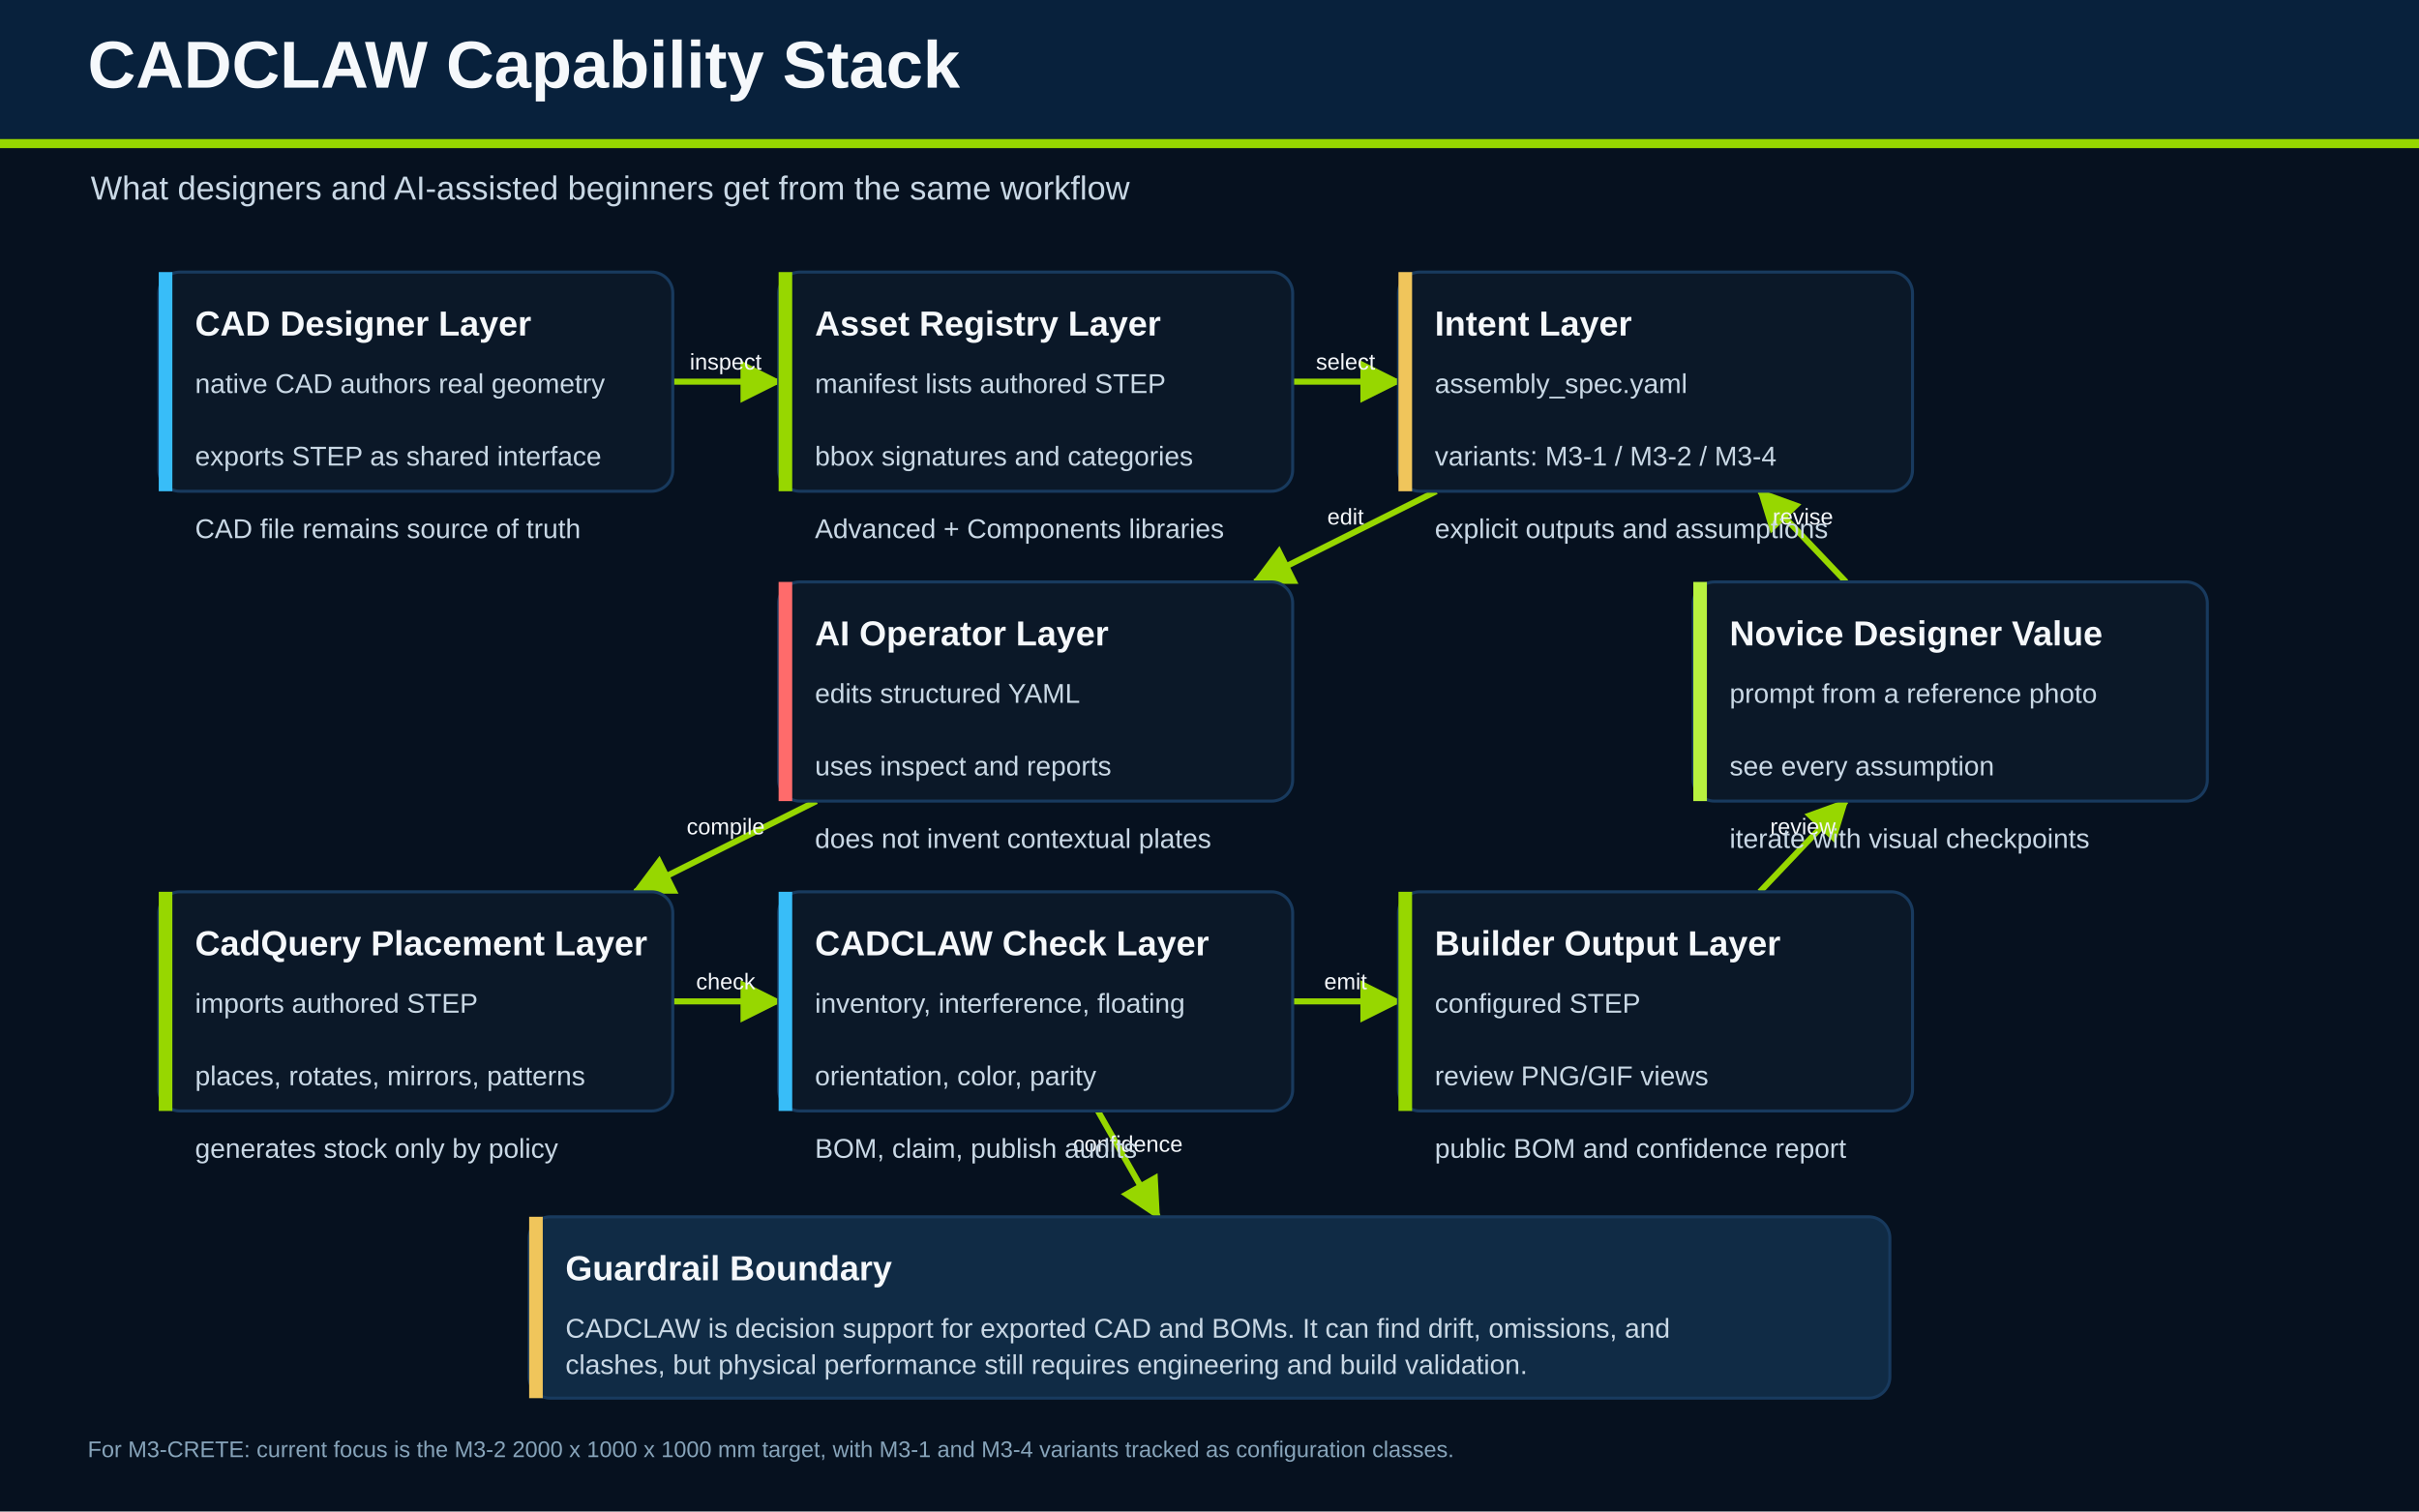
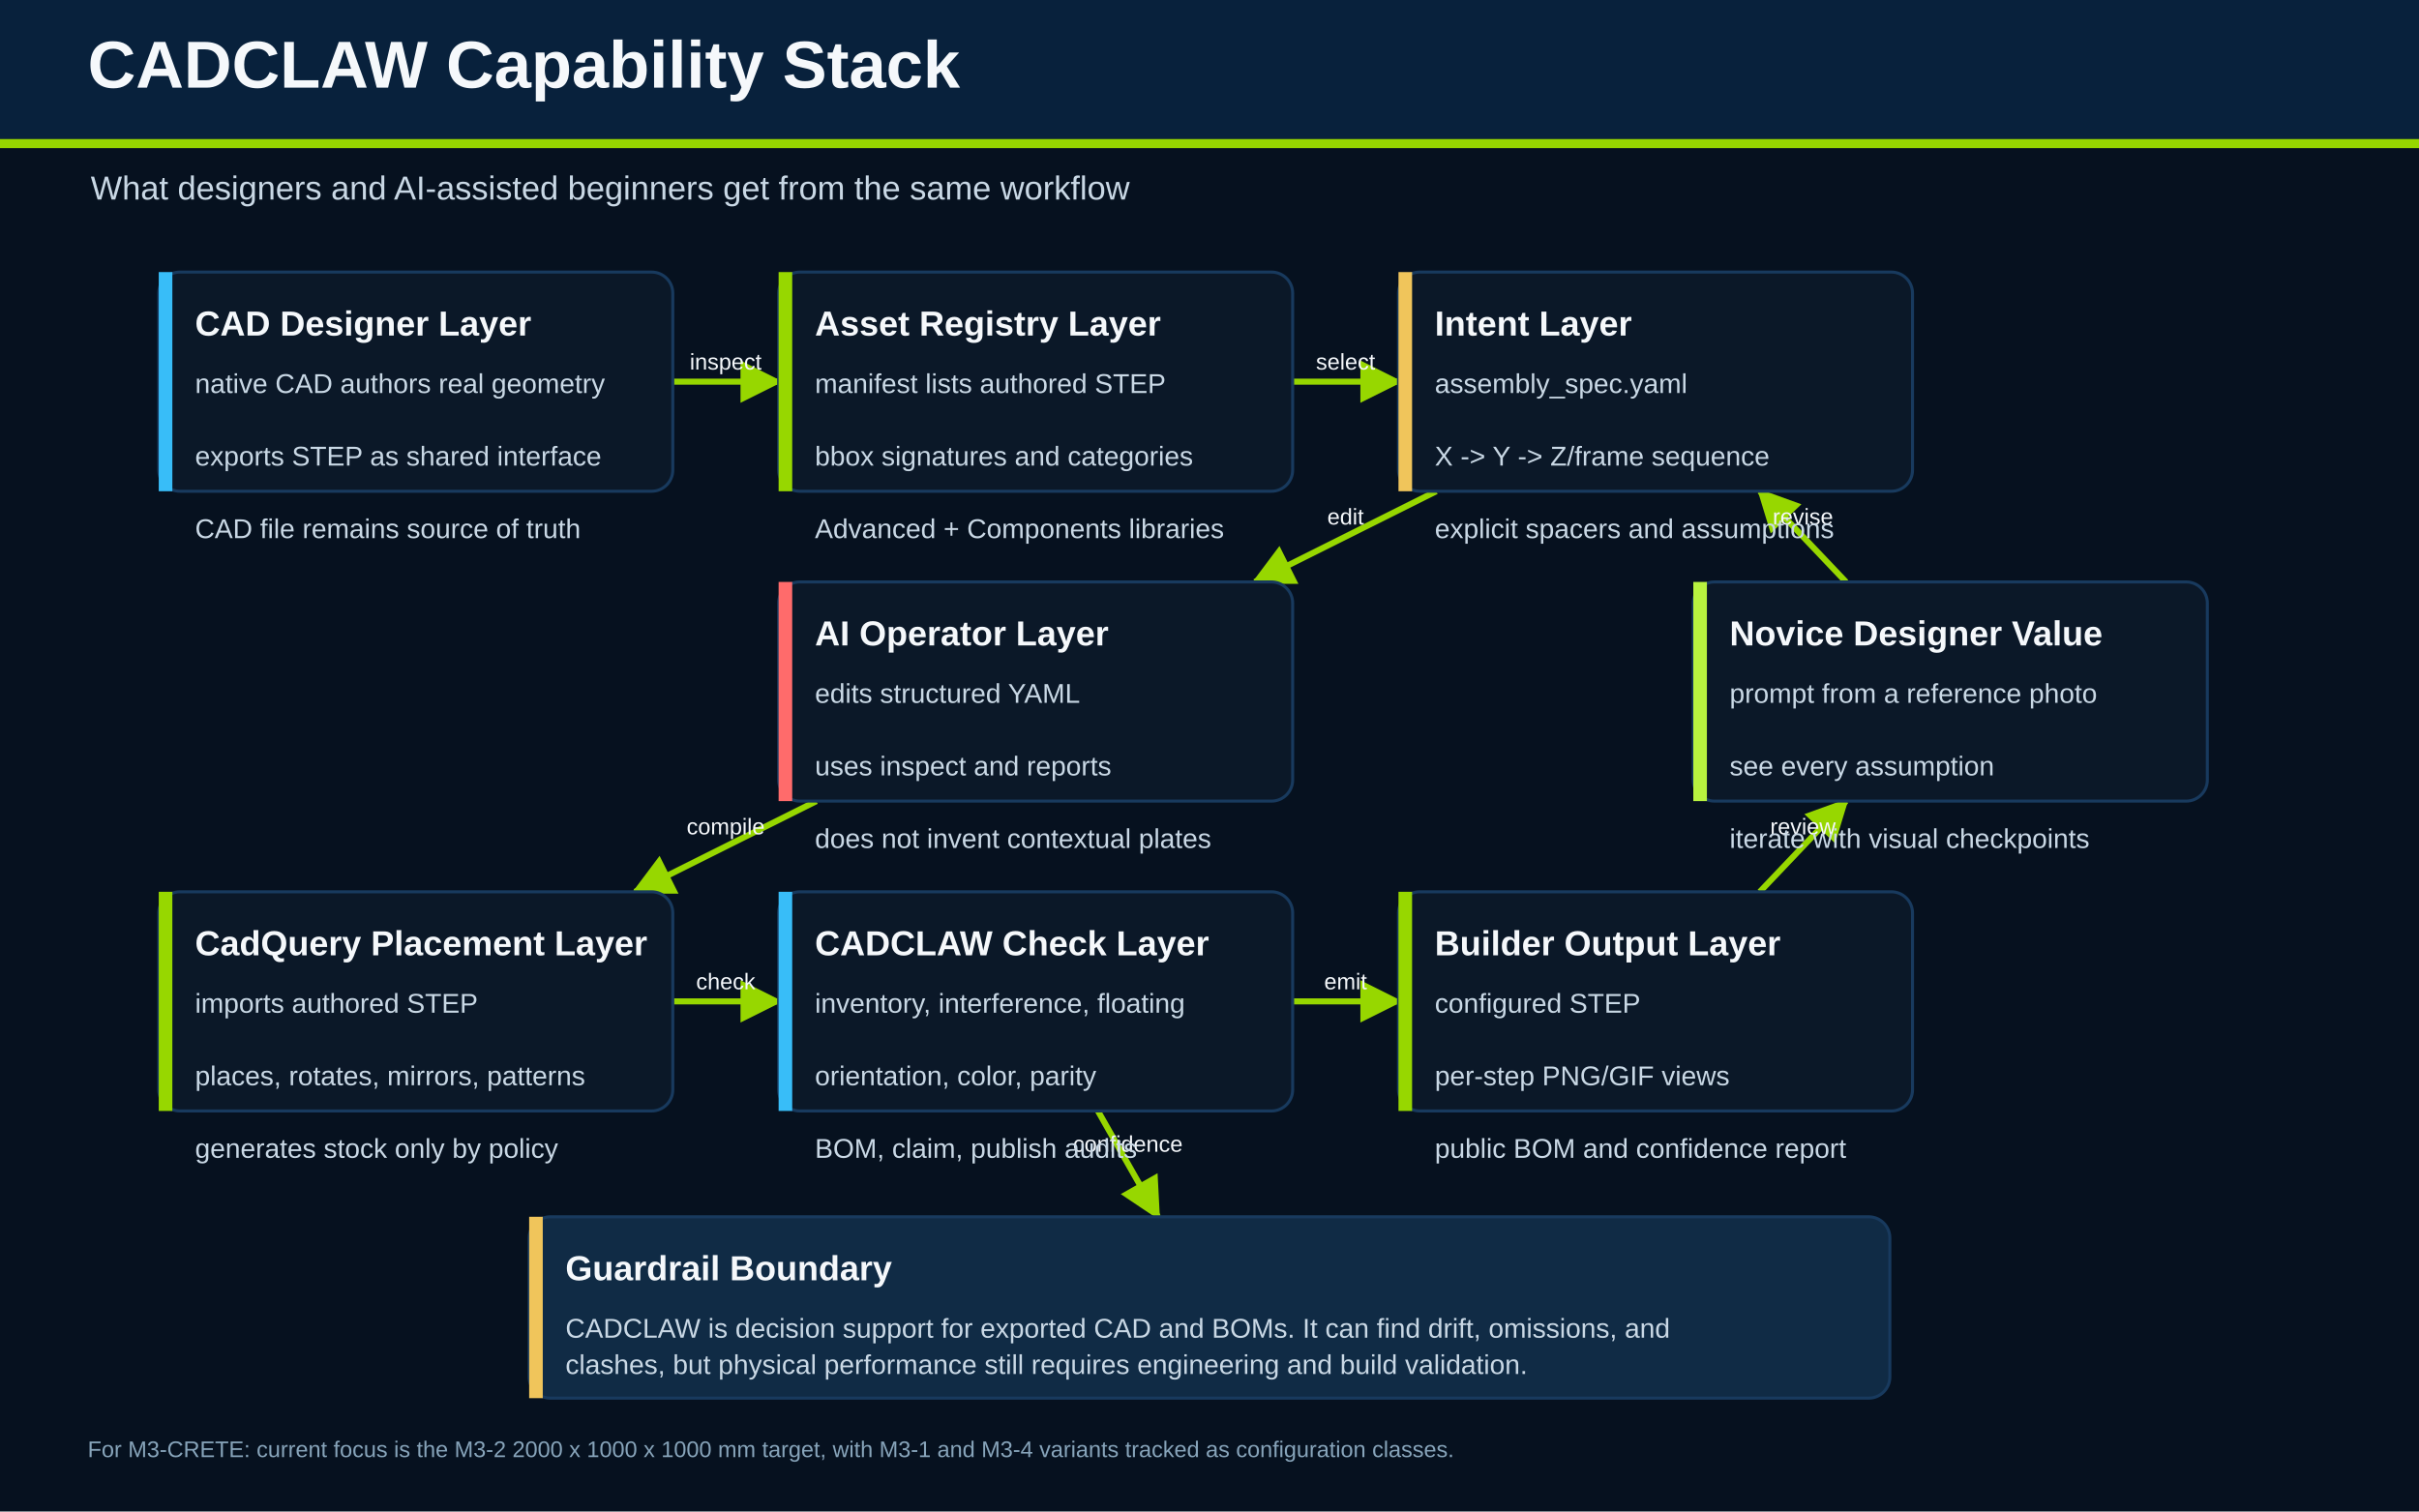
<svg xmlns="http://www.w3.org/2000/svg" width="1600" height="1000" viewBox="0 0 1600 1000">
  <defs>
    <marker id="arrow" viewBox="0 0 10 10" refX="9" refY="5" markerWidth="7" markerHeight="7" orient="auto-start-reverse">
      <path d="M 0 0 L 10 5 L 0 10 z" fill="#97d700" />
    </marker>
  </defs>
  <rect width="1600" height="1000" fill="#06111f" />
  <rect width="1600" height="92" fill="#08213c" />
  <rect y="92" width="1600" height="6" fill="#97d700" />
  <text x="58" y="58" fill="#f5f8fb" font-size="44" font-family="Arial, sans-serif" font-weight="700">CADCLAW Capability Stack</text>
  <text x="60" y="132" fill="#c9d8e5" font-size="22" font-family="Arial, sans-serif" font-weight="400">What designers and AI-assisted beginners get from the same workflow</text>
  <line x1="445.0" y1="252.5" x2="515.0" y2="252.5" stroke="#97d700" stroke-width="4" marker-end="url(#arrow)" />
  <text x="480.0" y="244.5" fill="#f5f8fb" font-size="15" font-family="Arial, sans-serif" text-anchor="middle">inspect</text>
  <line x1="855.0" y1="252.5" x2="925.0" y2="252.5" stroke="#97d700" stroke-width="4" marker-end="url(#arrow)" />
  <text x="890.0" y="244.5" fill="#f5f8fb" font-size="15" font-family="Arial, sans-serif" text-anchor="middle">select</text>
  <line x1="950.0" y1="325.0" x2="830.0" y2="385.0" stroke="#97d700" stroke-width="4" marker-end="url(#arrow)" />
  <text x="890.0" y="347.0" fill="#f5f8fb" font-size="15" font-family="Arial, sans-serif" text-anchor="middle">edit</text>
  <line x1="540.0" y1="530.0" x2="420.0" y2="590.0" stroke="#97d700" stroke-width="4" marker-end="url(#arrow)" />
  <text x="480.0" y="552.0" fill="#f5f8fb" font-size="15" font-family="Arial, sans-serif" text-anchor="middle">compile</text>
  <line x1="445.0" y1="662.5" x2="515.0" y2="662.5" stroke="#97d700" stroke-width="4" marker-end="url(#arrow)" />
  <text x="480.0" y="654.5" fill="#f5f8fb" font-size="15" font-family="Arial, sans-serif" text-anchor="middle">check</text>
  <line x1="855.0" y1="662.5" x2="925.0" y2="662.5" stroke="#97d700" stroke-width="4" marker-end="url(#arrow)" />
  <text x="890.0" y="654.5" fill="#f5f8fb" font-size="15" font-family="Arial, sans-serif" text-anchor="middle">emit</text>
  <line x1="1164.0" y1="590.0" x2="1221.0" y2="530.0" stroke="#97d700" stroke-width="4" marker-end="url(#arrow)" />
  <text x="1192.5" y="552.0" fill="#f5f8fb" font-size="15" font-family="Arial, sans-serif" text-anchor="middle">review</text>
  <line x1="1221.0" y1="385.0" x2="1164.0" y2="325.0" stroke="#97d700" stroke-width="4" marker-end="url(#arrow)" />
  <text x="1192.5" y="347.0" fill="#f5f8fb" font-size="15" font-family="Arial, sans-serif" text-anchor="middle">revise</text>
  <line x1="726.2" y1="735.0" x2="765.9" y2="805.0" stroke="#97d700" stroke-width="4" marker-end="url(#arrow)" />
  <text x="746.0" y="762.0" fill="#f5f8fb" font-size="15" font-family="Arial, sans-serif" text-anchor="middle">confidence</text>
  <rect x="105" y="180" width="340" height="145" rx="14" fill="#0b1828" stroke="#183a5e" stroke-width="2" />
  <rect x="105" y="180" width="9" height="145" fill="#38bdf8" />
  <text x="129" y="222" fill="#f5f8fb" font-size="23" font-family="Arial, sans-serif" font-weight="700">CAD Designer Layer</text>
  <text x="129" y="260" fill="#c9d8e5" font-size="18" font-family="Arial, sans-serif" font-weight="400">native CAD authors real geometry</text>
  <text x="129" y="284" fill="#c9d8e5" font-size="18" font-family="Arial, sans-serif" font-weight="400" />
  <text x="129" y="308" fill="#c9d8e5" font-size="18" font-family="Arial, sans-serif" font-weight="400">exports STEP as shared interface</text>
  <text x="129" y="332" fill="#c9d8e5" font-size="18" font-family="Arial, sans-serif" font-weight="400" />
  <text x="129" y="356" fill="#c9d8e5" font-size="18" font-family="Arial, sans-serif" font-weight="400">CAD file remains source of truth</text>
  <text x="129" y="380" fill="#c9d8e5" font-size="18" font-family="Arial, sans-serif" font-weight="400" />
  <rect x="515" y="180" width="340" height="145" rx="14" fill="#0b1828" stroke="#183a5e" stroke-width="2" />
  <rect x="515" y="180" width="9" height="145" fill="#97d700" />
  <text x="539" y="222" fill="#f5f8fb" font-size="23" font-family="Arial, sans-serif" font-weight="700">Asset Registry Layer</text>
  <text x="539" y="260" fill="#c9d8e5" font-size="18" font-family="Arial, sans-serif" font-weight="400">manifest lists authored STEP</text>
  <text x="539" y="284" fill="#c9d8e5" font-size="18" font-family="Arial, sans-serif" font-weight="400" />
  <text x="539" y="308" fill="#c9d8e5" font-size="18" font-family="Arial, sans-serif" font-weight="400">bbox signatures and categories</text>
  <text x="539" y="332" fill="#c9d8e5" font-size="18" font-family="Arial, sans-serif" font-weight="400" />
  <text x="539" y="356" fill="#c9d8e5" font-size="18" font-family="Arial, sans-serif" font-weight="400">Advanced + Components libraries</text>
  <text x="539" y="380" fill="#c9d8e5" font-size="18" font-family="Arial, sans-serif" font-weight="400" />
  <rect x="925" y="180" width="340" height="145" rx="14" fill="#0b1828" stroke="#183a5e" stroke-width="2" />
  <rect x="925" y="180" width="9" height="145" fill="#f0c55b" />
  <text x="949" y="222" fill="#f5f8fb" font-size="23" font-family="Arial, sans-serif" font-weight="700">Intent Layer</text>
  <text x="949" y="260" fill="#c9d8e5" font-size="18" font-family="Arial, sans-serif" font-weight="400">assembly_spec.yaml</text>
  <text x="949" y="284" fill="#c9d8e5" font-size="18" font-family="Arial, sans-serif" font-weight="400" />
-   <text x="949" y="308" fill="#c9d8e5" font-size="18" font-family="Arial, sans-serif" font-weight="400">variants: M3-1 / M3-2 / M3-4</text>
+   <text x="949" y="308" fill="#c9d8e5" font-size="18" font-family="Arial, sans-serif" font-weight="400">X -&gt; Y -&gt; Z/frame sequence</text>
  <text x="949" y="332" fill="#c9d8e5" font-size="18" font-family="Arial, sans-serif" font-weight="400" />
-   <text x="949" y="356" fill="#c9d8e5" font-size="18" font-family="Arial, sans-serif" font-weight="400">explicit outputs and assumptions</text>
+   <text x="949" y="356" fill="#c9d8e5" font-size="18" font-family="Arial, sans-serif" font-weight="400">explicit spacers and assumptions</text>
  <text x="949" y="380" fill="#c9d8e5" font-size="18" font-family="Arial, sans-serif" font-weight="400" />
  <rect x="515" y="385" width="340" height="145" rx="14" fill="#0b1828" stroke="#183a5e" stroke-width="2" />
  <rect x="515" y="385" width="9" height="145" fill="#ff6b6b" />
  <text x="539" y="427" fill="#f5f8fb" font-size="23" font-family="Arial, sans-serif" font-weight="700">AI Operator Layer</text>
  <text x="539" y="465" fill="#c9d8e5" font-size="18" font-family="Arial, sans-serif" font-weight="400">edits structured YAML</text>
  <text x="539" y="489" fill="#c9d8e5" font-size="18" font-family="Arial, sans-serif" font-weight="400" />
  <text x="539" y="513" fill="#c9d8e5" font-size="18" font-family="Arial, sans-serif" font-weight="400">uses inspect and reports</text>
  <text x="539" y="537" fill="#c9d8e5" font-size="18" font-family="Arial, sans-serif" font-weight="400" />
  <text x="539" y="561" fill="#c9d8e5" font-size="18" font-family="Arial, sans-serif" font-weight="400">does not invent contextual plates</text>
  <text x="539" y="585" fill="#c9d8e5" font-size="18" font-family="Arial, sans-serif" font-weight="400" />
  <rect x="105" y="590" width="340" height="145" rx="14" fill="#0b1828" stroke="#183a5e" stroke-width="2" />
  <rect x="105" y="590" width="9" height="145" fill="#97d700" />
  <text x="129" y="632" fill="#f5f8fb" font-size="23" font-family="Arial, sans-serif" font-weight="700">CadQuery Placement Layer</text>
  <text x="129" y="670" fill="#c9d8e5" font-size="18" font-family="Arial, sans-serif" font-weight="400">imports authored STEP</text>
  <text x="129" y="694" fill="#c9d8e5" font-size="18" font-family="Arial, sans-serif" font-weight="400" />
  <text x="129" y="718" fill="#c9d8e5" font-size="18" font-family="Arial, sans-serif" font-weight="400">places, rotates, mirrors, patterns</text>
  <text x="129" y="742" fill="#c9d8e5" font-size="18" font-family="Arial, sans-serif" font-weight="400" />
  <text x="129" y="766" fill="#c9d8e5" font-size="18" font-family="Arial, sans-serif" font-weight="400">generates stock only by policy</text>
  <text x="129" y="790" fill="#c9d8e5" font-size="18" font-family="Arial, sans-serif" font-weight="400" />
  <rect x="515" y="590" width="340" height="145" rx="14" fill="#0b1828" stroke="#183a5e" stroke-width="2" />
  <rect x="515" y="590" width="9" height="145" fill="#38bdf8" />
  <text x="539" y="632" fill="#f5f8fb" font-size="23" font-family="Arial, sans-serif" font-weight="700">CADCLAW Check Layer</text>
  <text x="539" y="670" fill="#c9d8e5" font-size="18" font-family="Arial, sans-serif" font-weight="400">inventory, interference, floating</text>
  <text x="539" y="694" fill="#c9d8e5" font-size="18" font-family="Arial, sans-serif" font-weight="400" />
  <text x="539" y="718" fill="#c9d8e5" font-size="18" font-family="Arial, sans-serif" font-weight="400">orientation, color, parity</text>
  <text x="539" y="742" fill="#c9d8e5" font-size="18" font-family="Arial, sans-serif" font-weight="400" />
  <text x="539" y="766" fill="#c9d8e5" font-size="18" font-family="Arial, sans-serif" font-weight="400">BOM, claim, publish audits</text>
  <text x="539" y="790" fill="#c9d8e5" font-size="18" font-family="Arial, sans-serif" font-weight="400" />
  <rect x="925" y="590" width="340" height="145" rx="14" fill="#0b1828" stroke="#183a5e" stroke-width="2" />
  <rect x="925" y="590" width="9" height="145" fill="#97d700" />
  <text x="949" y="632" fill="#f5f8fb" font-size="23" font-family="Arial, sans-serif" font-weight="700">Builder Output Layer</text>
  <text x="949" y="670" fill="#c9d8e5" font-size="18" font-family="Arial, sans-serif" font-weight="400">configured STEP</text>
  <text x="949" y="694" fill="#c9d8e5" font-size="18" font-family="Arial, sans-serif" font-weight="400" />
-   <text x="949" y="718" fill="#c9d8e5" font-size="18" font-family="Arial, sans-serif" font-weight="400">review PNG/GIF views</text>
+   <text x="949" y="718" fill="#c9d8e5" font-size="18" font-family="Arial, sans-serif" font-weight="400">per-step PNG/GIF views</text>
  <text x="949" y="742" fill="#c9d8e5" font-size="18" font-family="Arial, sans-serif" font-weight="400" />
  <text x="949" y="766" fill="#c9d8e5" font-size="18" font-family="Arial, sans-serif" font-weight="400">public BOM and confidence report</text>
  <text x="949" y="790" fill="#c9d8e5" font-size="18" font-family="Arial, sans-serif" font-weight="400" />
  <rect x="1120" y="385" width="340" height="145" rx="14" fill="#0b1828" stroke="#183a5e" stroke-width="2" />
  <rect x="1120" y="385" width="9" height="145" fill="#b8f23f" />
  <text x="1144" y="427" fill="#f5f8fb" font-size="23" font-family="Arial, sans-serif" font-weight="700">Novice Designer Value</text>
  <text x="1144" y="465" fill="#c9d8e5" font-size="18" font-family="Arial, sans-serif" font-weight="400">prompt from a reference photo</text>
  <text x="1144" y="489" fill="#c9d8e5" font-size="18" font-family="Arial, sans-serif" font-weight="400" />
  <text x="1144" y="513" fill="#c9d8e5" font-size="18" font-family="Arial, sans-serif" font-weight="400">see every assumption</text>
  <text x="1144" y="537" fill="#c9d8e5" font-size="18" font-family="Arial, sans-serif" font-weight="400" />
  <text x="1144" y="561" fill="#c9d8e5" font-size="18" font-family="Arial, sans-serif" font-weight="400">iterate with visual checkpoints</text>
  <text x="1144" y="585" fill="#c9d8e5" font-size="18" font-family="Arial, sans-serif" font-weight="400" />
  <rect x="350" y="805" width="900" height="120" rx="14" fill="#102b45" stroke="#183a5e" stroke-width="2" />
  <rect x="350" y="805" width="9" height="120" fill="#f0c55b" />
  <text x="374" y="847" fill="#f5f8fb" font-size="23" font-family="Arial, sans-serif" font-weight="700">Guardrail Boundary</text>
  <text x="374" y="885" fill="#c9d8e5" font-size="18" font-family="Arial, sans-serif" font-weight="400">CADCLAW is decision support for exported CAD and BOMs. It can find drift, omissions, and</text>
  <text x="374" y="909" fill="#c9d8e5" font-size="18" font-family="Arial, sans-serif" font-weight="400">clashes, but physical performance still requires engineering and build validation.</text>
  <text x="374" y="933" fill="#c9d8e5" font-size="18" font-family="Arial, sans-serif" font-weight="400" />
  <text x="58" y="964" fill="#87a4ba" font-size="15" font-family="Arial, sans-serif" font-weight="400">For M3-CRETE: current focus is the M3-2 2000 x 1000 x 1000 mm target, with M3-1 and M3-4 variants tracked as configuration classes.</text>
</svg>
